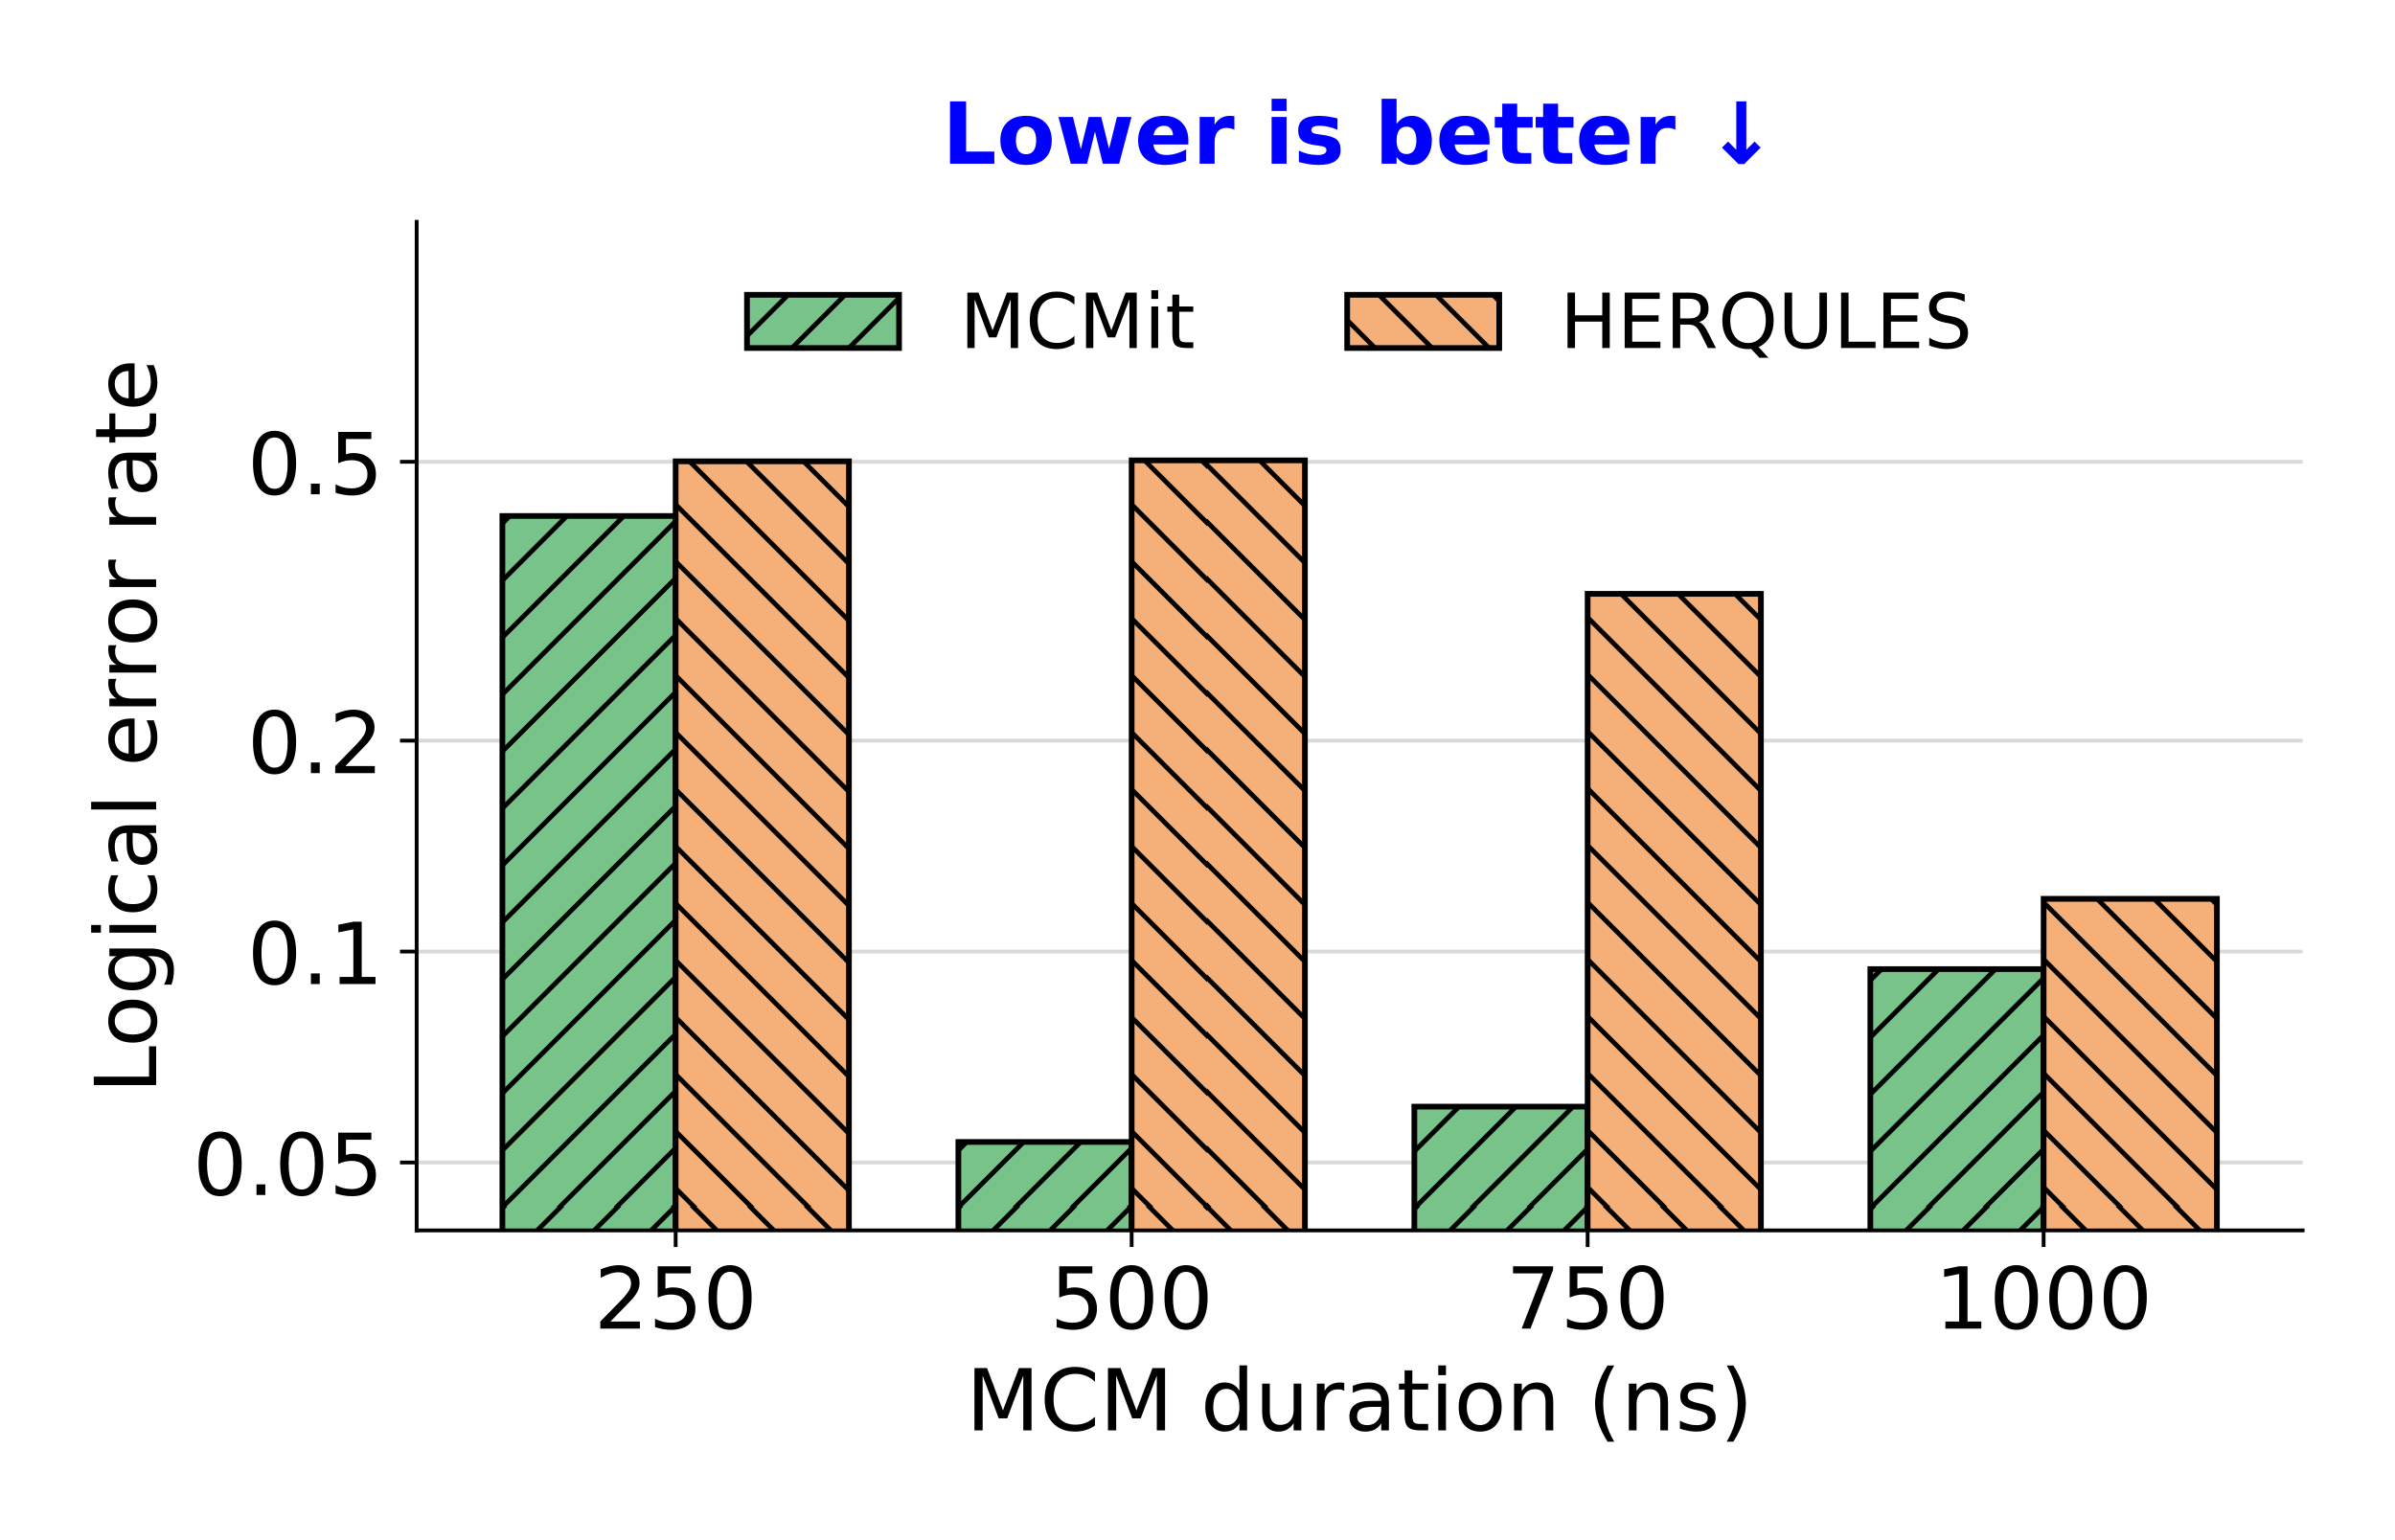
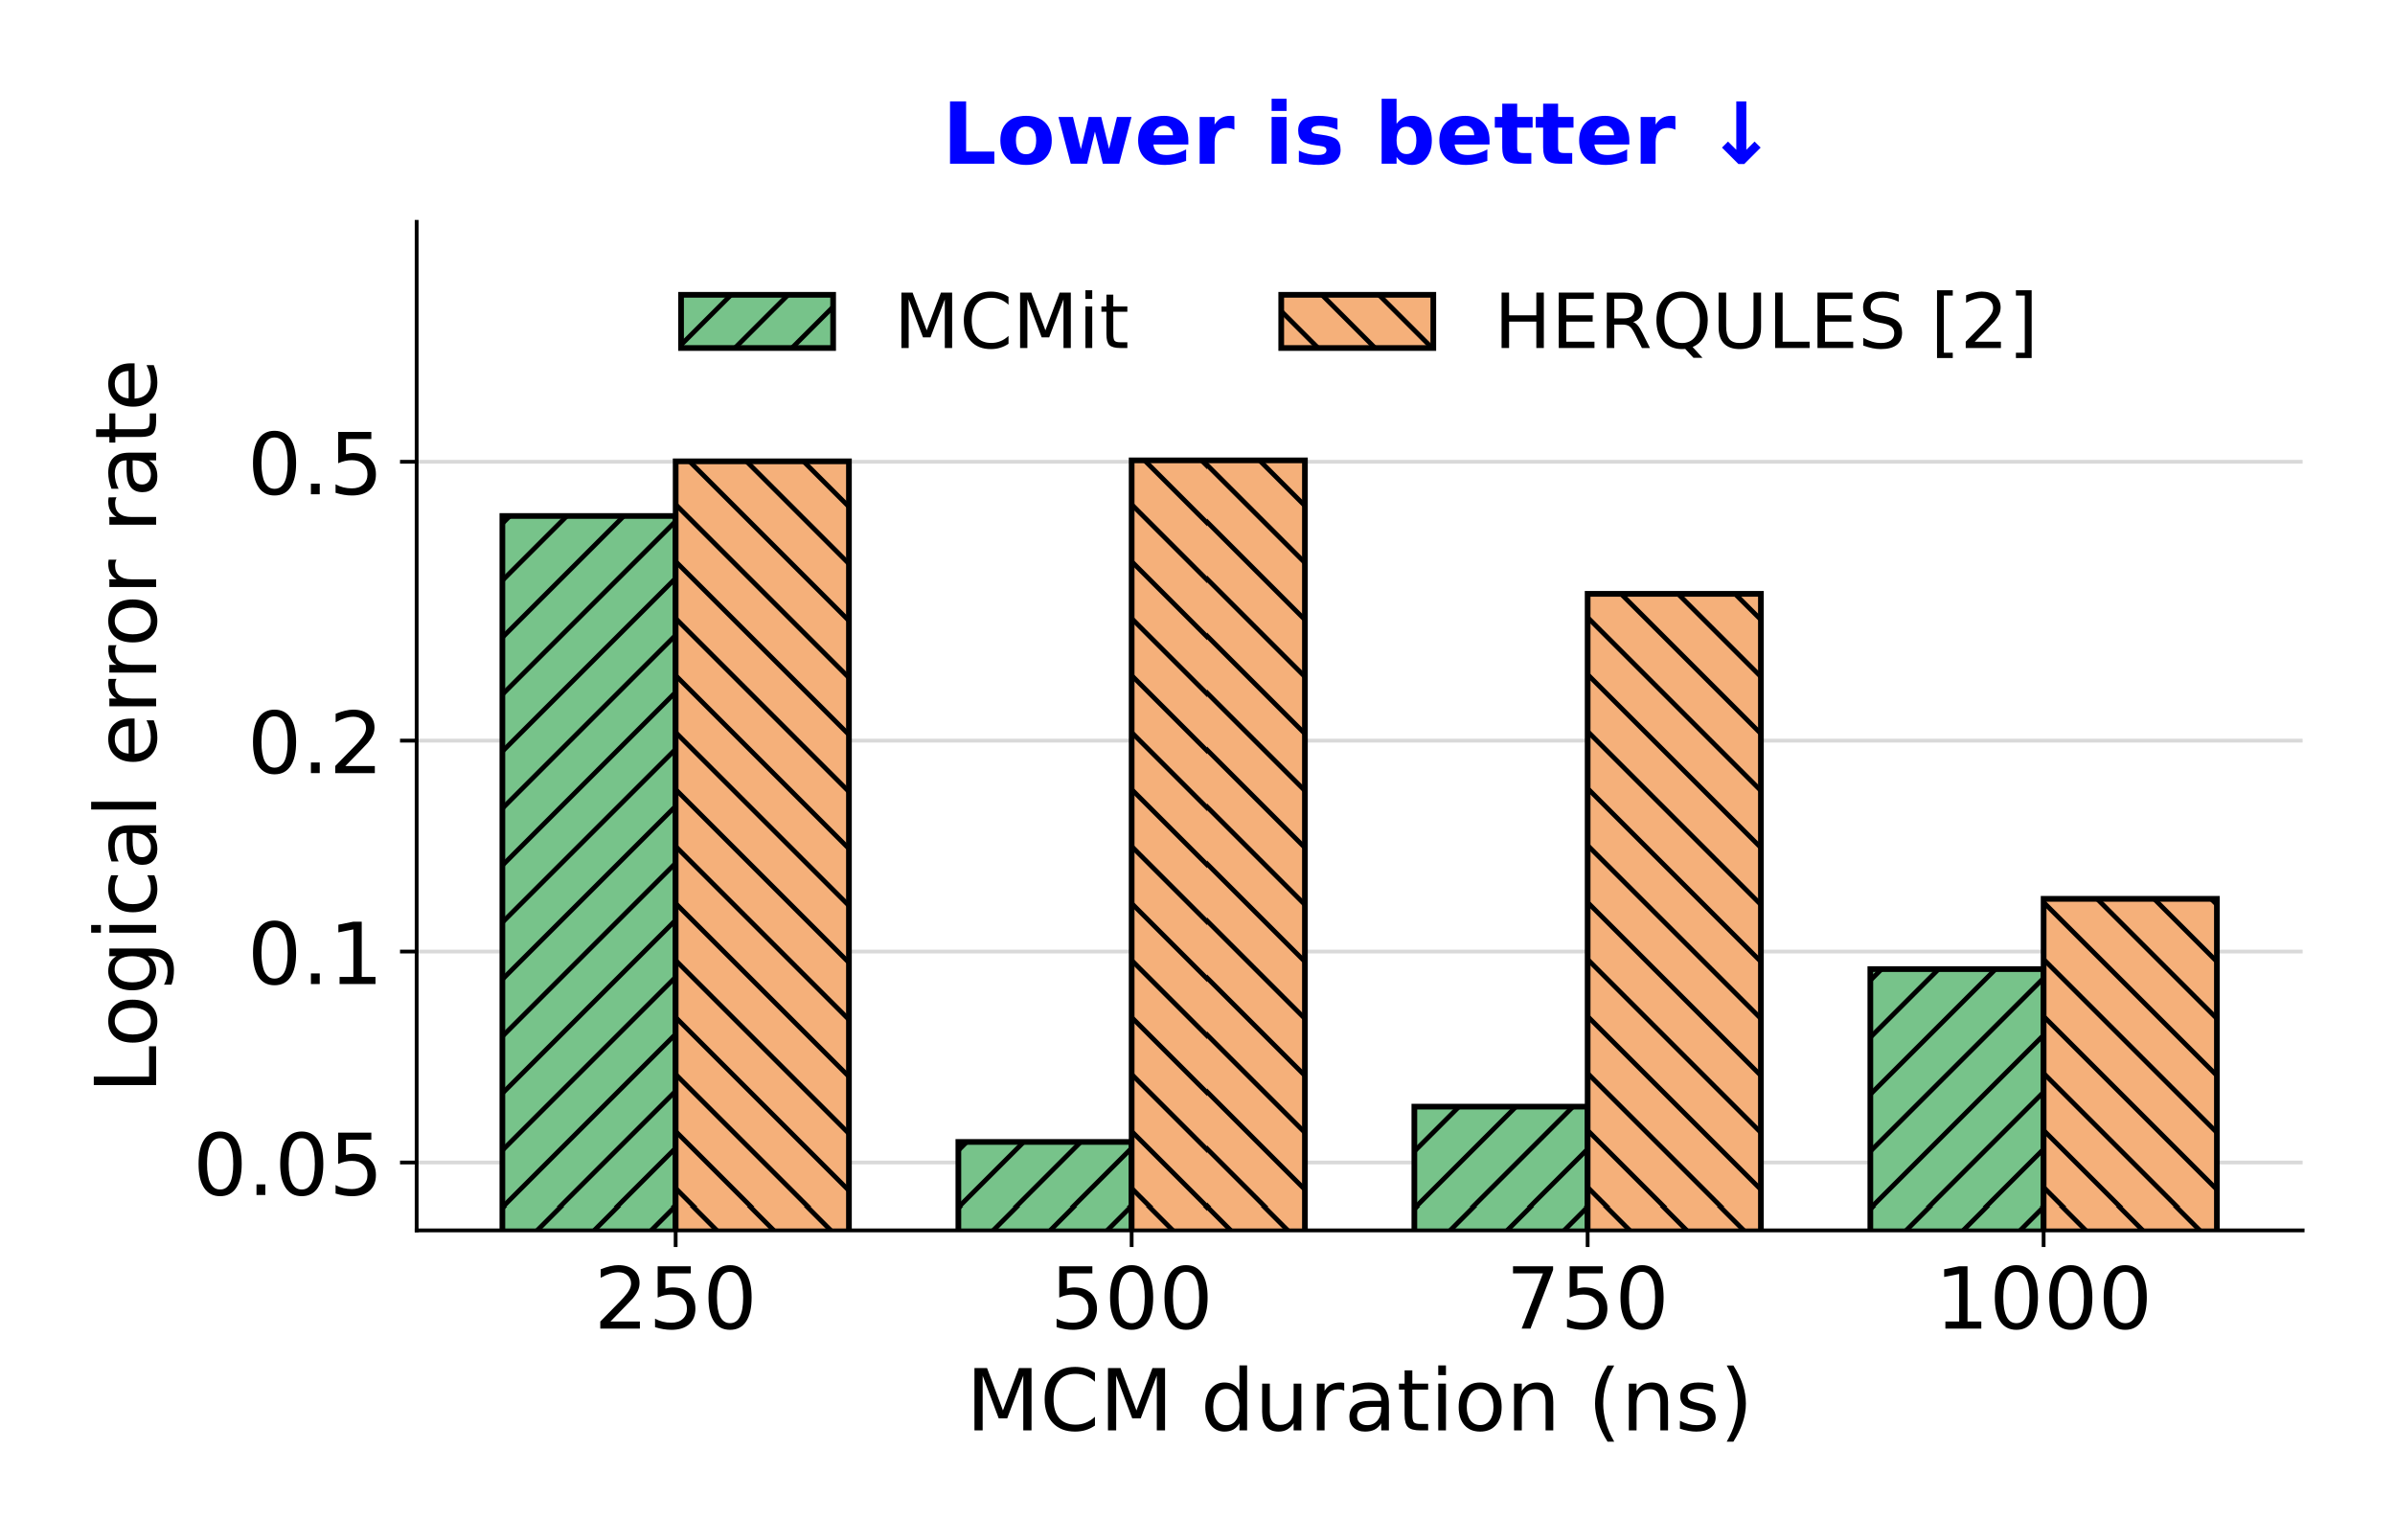
<svg xmlns="http://www.w3.org/2000/svg" xmlns:xlink="http://www.w3.org/1999/xlink" width="504pt" height="324pt" viewBox="0 0 504 324" version="1.1">
  <defs>
    <style type="text/css">*{stroke-linejoin: round; stroke-linecap: butt}</style>
  </defs>
  <g id="figure_1">
    <g id="patch_1">
      <path d="M 0 324  L 504 324  L 504 0  L 0 0  L 0 324  z " style="fill: none" />
    </g>
    <g id="axes_1">
      <g id="patch_2">
        <path d="M 87.68 259  L 484.56 259  L 484.56 46.699  L 87.68 46.699  L 87.68 259  z " style="fill: none" />
      </g>
      <g id="matplotlib.axis_1">
        <g id="xtick_1">
          <g id="line2d_1">
            <defs>
-               <path id="m433384334c" d="M 0 0  L 0 3.5  " style="stroke: #000000; stroke-width: 0.8" />
-             </defs>
-             <g>
-               <use xlink:href="#m433384334c" x="142.184" y="259" style="stroke: #000000; stroke-width: 0.8" />
+               <path id="m66a8b0b6b4" d="M 0 0  L 0 3.5  " style="stroke: #000000; stroke-width: 0.8" />
+             </defs>
+             <g>
+               <use xlink:href="#m66a8b0b6b4" x="142.184" y="259" style="stroke: #000000; stroke-width: 0.8" />
            </g>
          </g>
          <g id="text_1">
            <g transform="translate(125.0051 279.6772) scale(0.18 -0.18)">
              <defs>
                <path id="DejaVuSans-32" d="M 1228 531  L 3431 531  L 3431 0  L 469 0  L 469 531  Q 828 903 1448 1529  Q 2069 2156 2228 2338  Q 2531 2678 2651 2914  Q 2772 3150 2772 3378  Q 2772 3750 2511 3984  Q 2250 4219 1831 4219  Q 1534 4219 1204 4116  Q 875 4013 500 3803  L 500 4441  Q 881 4594 1212 4672  Q 1544 4750 1819 4750  Q 2544 4750 2975 4387  Q 3406 4025 3406 3419  Q 3406 3131 3298 2873  Q 3191 2616 2906 2266  Q 2828 2175 2409 1742  Q 1991 1309 1228 531  z " transform="scale(0.015625)" />
                <path id="DejaVuSans-35" d="M 691 4666  L 3169 4666  L 3169 4134  L 1269 4134  L 1269 2991  Q 1406 3038 1543 3061  Q 1681 3084 1819 3084  Q 2600 3084 3056 2656  Q 3513 2228 3513 1497  Q 3513 744 3044 326  Q 2575 -91 1722 -91  Q 1428 -91 1123 -41  Q 819 9 494 109  L 494 744  Q 775 591 1075 516  Q 1375 441 1709 441  Q 2250 441 2565 725  Q 2881 1009 2881 1497  Q 2881 1984 2565 2268  Q 2250 2553 1709 2553  Q 1456 2553 1204 2497  Q 953 2441 691 2322  L 691 4666  z " transform="scale(0.015625)" />
                <path id="DejaVuSans-30" d="M 2034 4250  Q 1547 4250 1301 3770  Q 1056 3291 1056 2328  Q 1056 1369 1301 889  Q 1547 409 2034 409  Q 2525 409 2770 889  Q 3016 1369 3016 2328  Q 3016 3291 2770 3770  Q 2525 4250 2034 4250  z M 2034 4750  Q 2819 4750 3233 4129  Q 3647 3509 3647 2328  Q 3647 1150 3233 529  Q 2819 -91 2034 -91  Q 1250 -91 836 529  Q 422 1150 422 2328  Q 422 3509 836 4129  Q 1250 4750 2034 4750  z " transform="scale(0.015625)" />
              </defs>
              <use xlink:href="#DejaVuSans-32" />
              <use xlink:href="#DejaVuSans-35" transform="translate(63.62305 0)" />
              <use xlink:href="#DejaVuSans-30" transform="translate(127.2461 0)" />
            </g>
          </g>
        </g>
        <g id="xtick_2">
          <g id="line2d_2">
            <g>
-               <use xlink:href="#m433384334c" x="238.141" y="259" style="stroke: #000000; stroke-width: 0.8" />
+               <use xlink:href="#m66a8b0b6b4" x="238.141" y="259" style="stroke: #000000; stroke-width: 0.8" />
            </g>
          </g>
          <g id="text_2">
            <g transform="translate(220.9625 279.6772) scale(0.18 -0.18)">
              <use xlink:href="#DejaVuSans-35" />
              <use xlink:href="#DejaVuSans-30" transform="translate(63.62305 0)" />
              <use xlink:href="#DejaVuSans-30" transform="translate(127.2461 0)" />
            </g>
          </g>
        </g>
        <g id="xtick_3">
          <g id="line2d_3">
            <g>
-               <use xlink:href="#m433384334c" x="334.099" y="259" style="stroke: #000000; stroke-width: 0.8" />
+               <use xlink:href="#m66a8b0b6b4" x="334.099" y="259" style="stroke: #000000; stroke-width: 0.8" />
            </g>
          </g>
          <g id="text_3">
            <g transform="translate(316.92 279.6772) scale(0.18 -0.18)">
              <defs>
                <path id="DejaVuSans-37" d="M 525 4666  L 3525 4666  L 3525 4397  L 1831 0  L 1172 0  L 2766 4134  L 525 4134  L 525 4666  z " transform="scale(0.015625)" />
              </defs>
              <use xlink:href="#DejaVuSans-37" />
              <use xlink:href="#DejaVuSans-35" transform="translate(63.62305 0)" />
              <use xlink:href="#DejaVuSans-30" transform="translate(127.2461 0)" />
            </g>
          </g>
        </g>
        <g id="xtick_4">
          <g id="line2d_4">
            <g>
-               <use xlink:href="#m433384334c" x="430.056" y="259" style="stroke: #000000; stroke-width: 0.8" />
+               <use xlink:href="#m66a8b0b6b4" x="430.056" y="259" style="stroke: #000000; stroke-width: 0.8" />
            </g>
          </g>
          <g id="text_4">
            <g transform="translate(407.1512 279.6772) scale(0.18 -0.18)">
              <defs>
                <path id="DejaVuSans-31" d="M 794 531  L 1825 531  L 1825 4091  L 703 3866  L 703 4441  L 1819 4666  L 2450 4666  L 2450 531  L 3481 531  L 3481 0  L 794 0  L 794 531  z " transform="scale(0.015625)" />
              </defs>
              <use xlink:href="#DejaVuSans-31" />
              <use xlink:href="#DejaVuSans-30" transform="translate(63.62305 0)" />
              <use xlink:href="#DejaVuSans-30" transform="translate(127.2461 0)" />
              <use xlink:href="#DejaVuSans-30" transform="translate(190.8691 0)" />
            </g>
          </g>
        </g>
        <g id="text_5">
          <g transform="translate(203.2975 301.0978) scale(0.18 -0.18)">
            <defs>
              <path id="DejaVuSans-4d" d="M 628 4666  L 1569 4666  L 2759 1491  L 3956 4666  L 4897 4666  L 4897 0  L 4281 0  L 4281 4097  L 3078 897  L 2444 897  L 1241 4097  L 1241 0  L 628 0  L 628 4666  z " transform="scale(0.015625)" />
              <path id="DejaVuSans-43" d="M 4122 4306  L 4122 3641  Q 3803 3938 3442 4084  Q 3081 4231 2675 4231  Q 1875 4231 1450 3742  Q 1025 3253 1025 2328  Q 1025 1406 1450 917  Q 1875 428 2675 428  Q 3081 428 3442 575  Q 3803 722 4122 1019  L 4122 359  Q 3791 134 3420 21  Q 3050 -91 2638 -91  Q 1578 -91 968 557  Q 359 1206 359 2328  Q 359 3453 968 4101  Q 1578 4750 2638 4750  Q 3056 4750 3426 4639  Q 3797 4528 4122 4306  z " transform="scale(0.015625)" />
              <path id="DejaVuSans-20" transform="scale(0.015625)" />
              <path id="DejaVuSans-64" d="M 2906 2969  L 2906 4863  L 3481 4863  L 3481 0  L 2906 0  L 2906 525  Q 2725 213 2448 61  Q 2172 -91 1784 -91  Q 1150 -91 751 415  Q 353 922 353 1747  Q 353 2572 751 3078  Q 1150 3584 1784 3584  Q 2172 3584 2448 3432  Q 2725 3281 2906 2969  z M 947 1747  Q 947 1113 1208 752  Q 1469 391 1925 391  Q 2381 391 2643 752  Q 2906 1113 2906 1747  Q 2906 2381 2643 2742  Q 2381 3103 1925 3103  Q 1469 3103 1208 2742  Q 947 2381 947 1747  z " transform="scale(0.015625)" />
              <path id="DejaVuSans-75" d="M 544 1381  L 544 3500  L 1119 3500  L 1119 1403  Q 1119 906 1312 657  Q 1506 409 1894 409  Q 2359 409 2629 706  Q 2900 1003 2900 1516  L 2900 3500  L 3475 3500  L 3475 0  L 2900 0  L 2900 538  Q 2691 219 2414 64  Q 2138 -91 1772 -91  Q 1169 -91 856 284  Q 544 659 544 1381  z M 1991 3584  L 1991 3584  z " transform="scale(0.015625)" />
              <path id="DejaVuSans-72" d="M 2631 2963  Q 2534 3019 2420 3045  Q 2306 3072 2169 3072  Q 1681 3072 1420 2755  Q 1159 2438 1159 1844  L 1159 0  L 581 0  L 581 3500  L 1159 3500  L 1159 2956  Q 1341 3275 1631 3429  Q 1922 3584 2338 3584  Q 2397 3584 2469 3576  Q 2541 3569 2628 3553  L 2631 2963  z " transform="scale(0.015625)" />
              <path id="DejaVuSans-61" d="M 2194 1759  Q 1497 1759 1228 1600  Q 959 1441 959 1056  Q 959 750 1161 570  Q 1363 391 1709 391  Q 2188 391 2477 730  Q 2766 1069 2766 1631  L 2766 1759  L 2194 1759  z M 3341 1997  L 3341 0  L 2766 0  L 2766 531  Q 2569 213 2275 61  Q 1981 -91 1556 -91  Q 1019 -91 701 211  Q 384 513 384 1019  Q 384 1609 779 1909  Q 1175 2209 1959 2209  L 2766 2209  L 2766 2266  Q 2766 2663 2505 2880  Q 2244 3097 1772 3097  Q 1472 3097 1187 3025  Q 903 2953 641 2809  L 641 3341  Q 956 3463 1253 3523  Q 1550 3584 1831 3584  Q 2591 3584 2966 3190  Q 3341 2797 3341 1997  z " transform="scale(0.015625)" />
              <path id="DejaVuSans-74" d="M 1172 4494  L 1172 3500  L 2356 3500  L 2356 3053  L 1172 3053  L 1172 1153  Q 1172 725 1289 603  Q 1406 481 1766 481  L 2356 481  L 2356 0  L 1766 0  Q 1100 0 847 248  Q 594 497 594 1153  L 594 3053  L 172 3053  L 172 3500  L 594 3500  L 594 4494  L 1172 4494  z " transform="scale(0.015625)" />
              <path id="DejaVuSans-69" d="M 603 3500  L 1178 3500  L 1178 0  L 603 0  L 603 3500  z M 603 4863  L 1178 4863  L 1178 4134  L 603 4134  L 603 4863  z " transform="scale(0.015625)" />
              <path id="DejaVuSans-6f" d="M 1959 3097  Q 1497 3097 1228 2736  Q 959 2375 959 1747  Q 959 1119 1226 758  Q 1494 397 1959 397  Q 2419 397 2687 759  Q 2956 1122 2956 1747  Q 2956 2369 2687 2733  Q 2419 3097 1959 3097  z M 1959 3584  Q 2709 3584 3137 3096  Q 3566 2609 3566 1747  Q 3566 888 3137 398  Q 2709 -91 1959 -91  Q 1206 -91 779 398  Q 353 888 353 1747  Q 353 2609 779 3096  Q 1206 3584 1959 3584  z " transform="scale(0.015625)" />
              <path id="DejaVuSans-6e" d="M 3513 2113  L 3513 0  L 2938 0  L 2938 2094  Q 2938 2591 2744 2837  Q 2550 3084 2163 3084  Q 1697 3084 1428 2787  Q 1159 2491 1159 1978  L 1159 0  L 581 0  L 581 3500  L 1159 3500  L 1159 2956  Q 1366 3272 1645 3428  Q 1925 3584 2291 3584  Q 2894 3584 3203 3211  Q 3513 2838 3513 2113  z " transform="scale(0.015625)" />
              <path id="DejaVuSans-28" d="M 1984 4856  Q 1566 4138 1362 3434  Q 1159 2731 1159 2009  Q 1159 1288 1364 580  Q 1569 -128 1984 -844  L 1484 -844  Q 1016 -109 783 600  Q 550 1309 550 2009  Q 550 2706 781 3412  Q 1013 4119 1484 4856  L 1984 4856  z " transform="scale(0.015625)" />
              <path id="DejaVuSans-73" d="M 2834 3397  L 2834 2853  Q 2591 2978 2328 3040  Q 2066 3103 1784 3103  Q 1356 3103 1142 2972  Q 928 2841 928 2578  Q 928 2378 1081 2264  Q 1234 2150 1697 2047  L 1894 2003  Q 2506 1872 2764 1633  Q 3022 1394 3022 966  Q 3022 478 2636 193  Q 2250 -91 1575 -91  Q 1294 -91 989 -36  Q 684 19 347 128  L 347 722  Q 666 556 975 473  Q 1284 391 1588 391  Q 1994 391 2212 530  Q 2431 669 2431 922  Q 2431 1156 2273 1281  Q 2116 1406 1581 1522  L 1381 1569  Q 847 1681 609 1914  Q 372 2147 372 2553  Q 372 3047 722 3315  Q 1072 3584 1716 3584  Q 2034 3584 2315 3537  Q 2597 3491 2834 3397  z " transform="scale(0.015625)" />
              <path id="DejaVuSans-29" d="M 513 4856  L 1013 4856  Q 1481 4119 1714 3412  Q 1947 2706 1947 2009  Q 1947 1309 1714 600  Q 1481 -109 1013 -844  L 513 -844  Q 928 -128 1133 580  Q 1338 1288 1338 2009  Q 1338 2731 1133 3434  Q 928 4138 513 4856  z " transform="scale(0.015625)" />
            </defs>
            <use xlink:href="#DejaVuSans-4d" />
            <use xlink:href="#DejaVuSans-43" transform="translate(86.2793 0)" />
            <use xlink:href="#DejaVuSans-4d" transform="translate(156.1035 0)" />
            <use xlink:href="#DejaVuSans-20" transform="translate(242.3828 0)" />
            <use xlink:href="#DejaVuSans-64" transform="translate(274.1699 0)" />
            <use xlink:href="#DejaVuSans-75" transform="translate(337.6465 0)" />
            <use xlink:href="#DejaVuSans-72" transform="translate(401.0254 0)" />
            <use xlink:href="#DejaVuSans-61" transform="translate(442.1387 0)" />
            <use xlink:href="#DejaVuSans-74" transform="translate(503.418 0)" />
            <use xlink:href="#DejaVuSans-69" transform="translate(542.627 0)" />
            <use xlink:href="#DejaVuSans-6f" transform="translate(570.4102 0)" />
            <use xlink:href="#DejaVuSans-6e" transform="translate(631.5918 0)" />
            <use xlink:href="#DejaVuSans-20" transform="translate(694.9707 0)" />
            <use xlink:href="#DejaVuSans-28" transform="translate(726.7578 0)" />
            <use xlink:href="#DejaVuSans-6e" transform="translate(765.7715 0)" />
            <use xlink:href="#DejaVuSans-73" transform="translate(829.1504 0)" />
            <use xlink:href="#DejaVuSans-29" transform="translate(881.25 0)" />
          </g>
        </g>
      </g>
      <g id="matplotlib.axis_2">
        <g id="ytick_1">
          <g id="line2d_5">
-             <path d="M 87.68 244.706  L 484.56 244.706  " clip-path="url(#pab2d43a128)" style="fill: none; stroke: #d9d9d9; stroke-width: 0.8; stroke-linecap: square" />
+             <path d="M 87.68 244.706  L 484.56 244.706  " clip-path="url(#pdf62f545ab)" style="fill: none; stroke: #d9d9d9; stroke-width: 0.8; stroke-linecap: square" />
          </g>
          <g id="line2d_6">
            <defs>
-               <path id="mc7db2ca55b" d="M 0 0  L -3.5 0  " style="stroke: #000000; stroke-width: 0.8" />
-             </defs>
-             <g>
-               <use xlink:href="#mc7db2ca55b" x="87.68" y="244.706" style="stroke: #000000; stroke-width: 0.8" />
+               <path id="m69c0b42553" d="M 0 0  L -3.5 0  " style="stroke: #000000; stroke-width: 0.8" />
+             </defs>
+             <g>
+               <use xlink:href="#m69c0b42553" x="87.68" y="244.706" style="stroke: #000000; stroke-width: 0.8" />
            </g>
          </g>
          <g id="text_6">
            <g transform="translate(40.60187 251.5444) scale(0.18 -0.18)">
              <defs>
                <path id="DejaVuSans-2e" d="M 684 794  L 1344 794  L 1344 0  L 684 0  L 684 794  z " transform="scale(0.015625)" />
              </defs>
              <use xlink:href="#DejaVuSans-30" />
              <use xlink:href="#DejaVuSans-2e" transform="translate(63.62305 0)" />
              <use xlink:href="#DejaVuSans-30" transform="translate(95.41016 0)" />
              <use xlink:href="#DejaVuSans-35" transform="translate(159.0332 0)" />
            </g>
          </g>
        </g>
        <g id="ytick_2">
          <g id="line2d_7">
-             <path d="M 87.68 200.304  L 484.56 200.304  " clip-path="url(#pab2d43a128)" style="fill: none; stroke: #d9d9d9; stroke-width: 0.8; stroke-linecap: square" />
+             <path d="M 87.68 200.304  L 484.56 200.304  " clip-path="url(#pdf62f545ab)" style="fill: none; stroke: #d9d9d9; stroke-width: 0.8; stroke-linecap: square" />
          </g>
          <g id="line2d_8">
            <g>
-               <use xlink:href="#mc7db2ca55b" x="87.68" y="200.304" style="stroke: #000000; stroke-width: 0.8" />
+               <use xlink:href="#m69c0b42553" x="87.68" y="200.304" style="stroke: #000000; stroke-width: 0.8" />
            </g>
          </g>
          <g id="text_7">
            <g transform="translate(52.05438 207.1427) scale(0.18 -0.18)">
              <use xlink:href="#DejaVuSans-30" />
              <use xlink:href="#DejaVuSans-2e" transform="translate(63.62305 0)" />
              <use xlink:href="#DejaVuSans-31" transform="translate(95.41016 0)" />
            </g>
          </g>
        </g>
        <g id="ytick_3">
          <g id="line2d_9">
-             <path d="M 87.68 155.902  L 484.56 155.902  " clip-path="url(#pab2d43a128)" style="fill: none; stroke: #d9d9d9; stroke-width: 0.8; stroke-linecap: square" />
+             <path d="M 87.68 155.902  L 484.56 155.902  " clip-path="url(#pdf62f545ab)" style="fill: none; stroke: #d9d9d9; stroke-width: 0.8; stroke-linecap: square" />
          </g>
          <g id="line2d_10">
            <g>
-               <use xlink:href="#mc7db2ca55b" x="87.68" y="155.902" style="stroke: #000000; stroke-width: 0.8" />
+               <use xlink:href="#m69c0b42553" x="87.68" y="155.902" style="stroke: #000000; stroke-width: 0.8" />
            </g>
          </g>
          <g id="text_8">
            <g transform="translate(52.05438 162.7409) scale(0.18 -0.18)">
              <use xlink:href="#DejaVuSans-30" />
              <use xlink:href="#DejaVuSans-2e" transform="translate(63.62305 0)" />
              <use xlink:href="#DejaVuSans-32" transform="translate(95.41016 0)" />
            </g>
          </g>
        </g>
        <g id="ytick_4">
          <g id="line2d_11">
-             <path d="M 87.68 97.206  L 484.56 97.206  " clip-path="url(#pab2d43a128)" style="fill: none; stroke: #d9d9d9; stroke-width: 0.8; stroke-linecap: square" />
+             <path d="M 87.68 97.206  L 484.56 97.206  " clip-path="url(#pdf62f545ab)" style="fill: none; stroke: #d9d9d9; stroke-width: 0.8; stroke-linecap: square" />
          </g>
          <g id="line2d_12">
            <g>
-               <use xlink:href="#mc7db2ca55b" x="87.68" y="97.206" style="stroke: #000000; stroke-width: 0.8" />
+               <use xlink:href="#m69c0b42553" x="87.68" y="97.206" style="stroke: #000000; stroke-width: 0.8" />
            </g>
          </g>
          <g id="text_9">
            <g transform="translate(52.05438 104.045) scale(0.18 -0.18)">
              <use xlink:href="#DejaVuSans-30" />
              <use xlink:href="#DejaVuSans-2e" transform="translate(63.62305 0)" />
              <use xlink:href="#DejaVuSans-35" transform="translate(95.41016 0)" />
            </g>
          </g>
        </g>
        <g id="text_10">
          <g transform="translate(32.85844 230.1779) rotate(-90) scale(0.18 -0.18)">
            <defs>
              <path id="DejaVuSans-4c" d="M 628 4666  L 1259 4666  L 1259 531  L 3531 531  L 3531 0  L 628 0  L 628 4666  z " transform="scale(0.015625)" />
              <path id="DejaVuSans-67" d="M 2906 1791  Q 2906 2416 2648 2759  Q 2391 3103 1925 3103  Q 1463 3103 1205 2759  Q 947 2416 947 1791  Q 947 1169 1205 825  Q 1463 481 1925 481  Q 2391 481 2648 825  Q 2906 1169 2906 1791  z M 3481 434  Q 3481 -459 3084 -895  Q 2688 -1331 1869 -1331  Q 1566 -1331 1297 -1286  Q 1028 -1241 775 -1147  L 775 -588  Q 1028 -725 1275 -790  Q 1522 -856 1778 -856  Q 2344 -856 2625 -561  Q 2906 -266 2906 331  L 2906 616  Q 2728 306 2450 153  Q 2172 0 1784 0  Q 1141 0 747 490  Q 353 981 353 1791  Q 353 2603 747 3093  Q 1141 3584 1784 3584  Q 2172 3584 2450 3431  Q 2728 3278 2906 2969  L 2906 3500  L 3481 3500  L 3481 434  z " transform="scale(0.015625)" />
              <path id="DejaVuSans-63" d="M 3122 3366  L 3122 2828  Q 2878 2963 2633 3030  Q 2388 3097 2138 3097  Q 1578 3097 1268 2742  Q 959 2388 959 1747  Q 959 1106 1268 751  Q 1578 397 2138 397  Q 2388 397 2633 464  Q 2878 531 3122 666  L 3122 134  Q 2881 22 2623 -34  Q 2366 -91 2075 -91  Q 1284 -91 818 406  Q 353 903 353 1747  Q 353 2603 823 3093  Q 1294 3584 2113 3584  Q 2378 3584 2631 3529  Q 2884 3475 3122 3366  z " transform="scale(0.015625)" />
              <path id="DejaVuSans-6c" d="M 603 4863  L 1178 4863  L 1178 0  L 603 0  L 603 4863  z " transform="scale(0.015625)" />
              <path id="DejaVuSans-65" d="M 3597 1894  L 3597 1613  L 953 1613  Q 991 1019 1311 708  Q 1631 397 2203 397  Q 2534 397 2845 478  Q 3156 559 3463 722  L 3463 178  Q 3153 47 2828 -22  Q 2503 -91 2169 -91  Q 1331 -91 842 396  Q 353 884 353 1716  Q 353 2575 817 3079  Q 1281 3584 2069 3584  Q 2775 3584 3186 3129  Q 3597 2675 3597 1894  z M 3022 2063  Q 3016 2534 2758 2815  Q 2500 3097 2075 3097  Q 1594 3097 1305 2825  Q 1016 2553 972 2059  L 3022 2063  z " transform="scale(0.015625)" />
            </defs>
            <use xlink:href="#DejaVuSans-4c" />
            <use xlink:href="#DejaVuSans-6f" transform="translate(53.96289 0)" />
            <use xlink:href="#DejaVuSans-67" transform="translate(115.1445 0)" />
            <use xlink:href="#DejaVuSans-69" transform="translate(178.6211 0)" />
            <use xlink:href="#DejaVuSans-63" transform="translate(206.4043 0)" />
            <use xlink:href="#DejaVuSans-61" transform="translate(261.3848 0)" />
            <use xlink:href="#DejaVuSans-6c" transform="translate(322.6641 0)" />
            <use xlink:href="#DejaVuSans-20" transform="translate(350.4473 0)" />
            <use xlink:href="#DejaVuSans-65" transform="translate(382.2344 0)" />
            <use xlink:href="#DejaVuSans-72" transform="translate(443.7578 0)" />
            <use xlink:href="#DejaVuSans-72" transform="translate(483.1211 0)" />
            <use xlink:href="#DejaVuSans-6f" transform="translate(521.9844 0)" />
            <use xlink:href="#DejaVuSans-72" transform="translate(583.166 0)" />
            <use xlink:href="#DejaVuSans-20" transform="translate(624.2793 0)" />
            <use xlink:href="#DejaVuSans-72" transform="translate(656.0664 0)" />
            <use xlink:href="#DejaVuSans-61" transform="translate(697.1797 0)" />
            <use xlink:href="#DejaVuSans-74" transform="translate(758.459 0)" />
            <use xlink:href="#DejaVuSans-65" transform="translate(797.668 0)" />
          </g>
        </g>
      </g>
      <g id="patch_3">
-         <path d="M 105.72 147552.268  L 142.184 147552.268  L 142.184 108.614  L 105.72 108.614  z " clip-path="url(#pab2d43a128)" style="fill: url(#hef92ea79ea); stroke: #000000; stroke-width: 1.2; stroke-linejoin: miter" />
+         <path d="M 105.72 147552.268  L 142.184 147552.268  L 142.184 108.614  L 105.72 108.614  z " clip-path="url(#pdf62f545ab)" style="fill: url(#hed34fb004f); stroke: #000000; stroke-width: 1.2; stroke-linejoin: miter" />
      </g>
      <g id="patch_4">
-         <path d="M 201.677 147552.268  L 238.141 147552.268  L 238.141 240.384  L 201.677 240.384  z " clip-path="url(#pab2d43a128)" style="fill: url(#hef92ea79ea); stroke: #000000; stroke-width: 1.2; stroke-linejoin: miter" />
+         <path d="M 201.677 147552.268  L 238.141 147552.268  L 238.141 240.384  L 201.677 240.384  z " clip-path="url(#pdf62f545ab)" style="fill: url(#hed34fb004f); stroke: #000000; stroke-width: 1.2; stroke-linejoin: miter" />
      </g>
      <g id="patch_5">
-         <path d="M 297.635 147552.268  L 334.099 147552.268  L 334.099 232.952  L 297.635 232.952  z " clip-path="url(#pab2d43a128)" style="fill: url(#hef92ea79ea); stroke: #000000; stroke-width: 1.2; stroke-linejoin: miter" />
+         <path d="M 297.635 147552.268  L 334.099 147552.268  L 334.099 232.952  L 297.635 232.952  z " clip-path="url(#pdf62f545ab)" style="fill: url(#hed34fb004f); stroke: #000000; stroke-width: 1.2; stroke-linejoin: miter" />
      </g>
      <g id="patch_6">
-         <path d="M 393.592 147552.268  L 430.056 147552.268  L 430.056 204.002  L 393.592 204.002  z " clip-path="url(#pab2d43a128)" style="fill: url(#hef92ea79ea); stroke: #000000; stroke-width: 1.2; stroke-linejoin: miter" />
+         <path d="M 393.592 147552.268  L 430.056 147552.268  L 430.056 204.002  L 393.592 204.002  z " clip-path="url(#pdf62f545ab)" style="fill: url(#hed34fb004f); stroke: #000000; stroke-width: 1.2; stroke-linejoin: miter" />
      </g>
      <g id="patch_7">
-         <path d="M 142.184 147552.268  L 178.648 147552.268  L 178.648 97.113  L 142.184 97.113  z " clip-path="url(#pab2d43a128)" style="fill: url(#h145d480ad6); stroke: #000000; stroke-width: 1.2; stroke-linejoin: miter" />
+         <path d="M 142.184 147552.268  L 178.648 147552.268  L 178.648 97.113  L 142.184 97.113  z " clip-path="url(#pdf62f545ab)" style="fill: url(#heb91cce7a9); stroke: #000000; stroke-width: 1.2; stroke-linejoin: miter" />
      </g>
      <g id="patch_8">
-         <path d="M 238.141 147552.268  L 274.605 147552.268  L 274.605 96.907  L 238.141 96.907  z " clip-path="url(#pab2d43a128)" style="fill: url(#h145d480ad6); stroke: #000000; stroke-width: 1.2; stroke-linejoin: miter" />
+         <path d="M 238.141 147552.268  L 274.605 147552.268  L 274.605 96.907  L 238.141 96.907  z " clip-path="url(#pdf62f545ab)" style="fill: url(#heb91cce7a9); stroke: #000000; stroke-width: 1.2; stroke-linejoin: miter" />
      </g>
      <g id="patch_9">
-         <path d="M 334.099 147552.268  L 370.563 147552.268  L 370.563 125.007  L 334.099 125.007  z " clip-path="url(#pab2d43a128)" style="fill: url(#h145d480ad6); stroke: #000000; stroke-width: 1.2; stroke-linejoin: miter" />
+         <path d="M 334.099 147552.268  L 370.563 147552.268  L 370.563 125.007  L 334.099 125.007  z " clip-path="url(#pdf62f545ab)" style="fill: url(#heb91cce7a9); stroke: #000000; stroke-width: 1.2; stroke-linejoin: miter" />
      </g>
      <g id="patch_10">
-         <path d="M 430.056 147552.268  L 466.52 147552.268  L 466.52 189.209  L 430.056 189.209  z " clip-path="url(#pab2d43a128)" style="fill: url(#h145d480ad6); stroke: #000000; stroke-width: 1.2; stroke-linejoin: miter" />
+         <path d="M 430.056 147552.268  L 466.52 147552.268  L 466.52 189.209  L 430.056 189.209  z " clip-path="url(#pdf62f545ab)" style="fill: url(#heb91cce7a9); stroke: #000000; stroke-width: 1.2; stroke-linejoin: miter" />
      </g>
      <g id="patch_11">
        <path d="M 87.68 259  L 87.68 46.699  " style="fill: none; stroke: #000000; stroke-width: 0.8; stroke-linejoin: miter; stroke-linecap: square" />
      </g>
      <g id="patch_12">
        <path d="M 87.68 259  L 484.56 259  " style="fill: none; stroke: #000000; stroke-width: 0.8; stroke-linejoin: miter; stroke-linecap: square" />
      </g>
      <g id="text_11">
        <g style="fill: #0000ff" transform="translate(198.2688 34.46373) scale(0.18 -0.18)">
          <defs>
            <path id="DejaVuSans-Bold-4c" d="M 588 4666  L 1791 4666  L 1791 909  L 3903 909  L 3903 0  L 588 0  L 588 4666  z " transform="scale(0.015625)" />
            <path id="DejaVuSans-Bold-6f" d="M 2203 2784  Q 1831 2784 1636 2517  Q 1441 2250 1441 1747  Q 1441 1244 1636 976  Q 1831 709 2203 709  Q 2569 709 2762 976  Q 2956 1244 2956 1747  Q 2956 2250 2762 2517  Q 2569 2784 2203 2784  z M 2203 3584  Q 3106 3584 3614 3096  Q 4122 2609 4122 1747  Q 4122 884 3614 396  Q 3106 -91 2203 -91  Q 1297 -91 786 396  Q 275 884 275 1747  Q 275 2609 786 3096  Q 1297 3584 2203 3584  z " transform="scale(0.015625)" />
            <path id="DejaVuSans-Bold-77" d="M 225 3500  L 1313 3500  L 1900 1088  L 2491 3500  L 3425 3500  L 4013 1113  L 4603 3500  L 5691 3500  L 4769 0  L 3547 0  L 2956 2406  L 2369 0  L 1147 0  L 225 3500  z " transform="scale(0.015625)" />
            <path id="DejaVuSans-Bold-65" d="M 4031 1759  L 4031 1441  L 1416 1441  Q 1456 1047 1700 850  Q 1944 653 2381 653  Q 2734 653 3104 758  Q 3475 863 3866 1075  L 3866 213  Q 3469 63 3072 -14  Q 2675 -91 2278 -91  Q 1328 -91 801 392  Q 275 875 275 1747  Q 275 2603 792 3093  Q 1309 3584 2216 3584  Q 3041 3584 3536 3087  Q 4031 2591 4031 1759  z M 2881 2131  Q 2881 2450 2695 2645  Q 2509 2841 2209 2841  Q 1884 2841 1681 2658  Q 1478 2475 1428 2131  L 2881 2131  z " transform="scale(0.015625)" />
            <path id="DejaVuSans-Bold-72" d="M 3138 2547  Q 2991 2616 2845 2648  Q 2700 2681 2553 2681  Q 2122 2681 1889 2404  Q 1656 2128 1656 1613  L 1656 0  L 538 0  L 538 3500  L 1656 3500  L 1656 2925  Q 1872 3269 2151 3426  Q 2431 3584 2822 3584  Q 2878 3584 2943 3579  Q 3009 3575 3134 3559  L 3138 2547  z " transform="scale(0.015625)" />
            <path id="DejaVuSans-Bold-20" transform="scale(0.015625)" />
            <path id="DejaVuSans-Bold-69" d="M 538 3500  L 1656 3500  L 1656 0  L 538 0  L 538 3500  z M 538 4863  L 1656 4863  L 1656 3950  L 538 3950  L 538 4863  z " transform="scale(0.015625)" />
            <path id="DejaVuSans-Bold-73" d="M 3272 3391  L 3272 2541  Q 2913 2691 2578 2766  Q 2244 2841 1947 2841  Q 1628 2841 1473 2761  Q 1319 2681 1319 2516  Q 1319 2381 1436 2309  Q 1553 2238 1856 2203  L 2053 2175  Q 2913 2066 3209 1816  Q 3506 1566 3506 1031  Q 3506 472 3093 190  Q 2681 -91 1863 -91  Q 1516 -91 1145 -36  Q 775 19 384 128  L 384 978  Q 719 816 1070 734  Q 1422 653 1784 653  Q 2113 653 2278 743  Q 2444 834 2444 1013  Q 2444 1163 2330 1236  Q 2216 1309 1875 1350  L 1678 1375  Q 931 1469 631 1722  Q 331 1975 331 2491  Q 331 3047 712 3315  Q 1094 3584 1881 3584  Q 2191 3584 2531 3537  Q 2872 3491 3272 3391  z " transform="scale(0.015625)" />
            <path id="DejaVuSans-Bold-62" d="M 2400 722  Q 2759 722 2948 984  Q 3138 1247 3138 1747  Q 3138 2247 2948 2509  Q 2759 2772 2400 2772  Q 2041 2772 1848 2508  Q 1656 2244 1656 1747  Q 1656 1250 1848 986  Q 2041 722 2400 722  z M 1656 2988  Q 1888 3294 2169 3439  Q 2450 3584 2816 3584  Q 3463 3584 3878 3070  Q 4294 2556 4294 1747  Q 4294 938 3878 423  Q 3463 -91 2816 -91  Q 2450 -91 2169 54  Q 1888 200 1656 506  L 1656 0  L 538 0  L 538 4863  L 1656 4863  L 1656 2988  z " transform="scale(0.015625)" />
            <path id="DejaVuSans-Bold-74" d="M 1759 4494  L 1759 3500  L 2913 3500  L 2913 2700  L 1759 2700  L 1759 1216  Q 1759 972 1856 886  Q 1953 800 2241 800  L 2816 800  L 2816 0  L 1856 0  Q 1194 0 917 276  Q 641 553 641 1216  L 641 2700  L 84 2700  L 84 3500  L 641 3500  L 641 4494  L 1759 4494  z " transform="scale(0.015625)" />
            <path id="DejaVuSans-Bold-2193" d="M 2903 -22  L 2466 -22  L 1238 1206  L 1691 1659  L 2309 1041  L 2309 4666  L 3059 4666  L 3059 1041  L 3678 1659  L 4131 1206  L 2903 -22  z " transform="scale(0.015625)" />
          </defs>
          <use xlink:href="#DejaVuSans-Bold-4c" />
          <use xlink:href="#DejaVuSans-Bold-6f" transform="translate(63.7207 0)" />
          <use xlink:href="#DejaVuSans-Bold-77" transform="translate(132.4219 0)" />
          <use xlink:href="#DejaVuSans-Bold-65" transform="translate(224.8047 0)" />
          <use xlink:href="#DejaVuSans-Bold-72" transform="translate(292.627 0)" />
          <use xlink:href="#DejaVuSans-Bold-20" transform="translate(341.9434 0)" />
          <use xlink:href="#DejaVuSans-Bold-69" transform="translate(376.7578 0)" />
          <use xlink:href="#DejaVuSans-Bold-73" transform="translate(411.0352 0)" />
          <use xlink:href="#DejaVuSans-Bold-20" transform="translate(470.5566 0)" />
          <use xlink:href="#DejaVuSans-Bold-62" transform="translate(505.3711 0)" />
          <use xlink:href="#DejaVuSans-Bold-65" transform="translate(576.9531 0)" />
          <use xlink:href="#DejaVuSans-Bold-74" transform="translate(644.7754 0)" />
          <use xlink:href="#DejaVuSans-Bold-74" transform="translate(692.5781 0)" />
          <use xlink:href="#DejaVuSans-Bold-65" transform="translate(740.3809 0)" />
          <use xlink:href="#DejaVuSans-Bold-72" transform="translate(808.2031 0)" />
          <use xlink:href="#DejaVuSans-Bold-20" transform="translate(857.5195 0)" />
          <use xlink:href="#DejaVuSans-Bold-2193" transform="translate(892.334 0)" />
        </g>
      </g>
      <g id="legend_1">
        <g id="patch_13">
-           <path d="M 157.196 73.257  L 189.196 73.257  L 189.196 62.057  L 157.196 62.057  z " style="fill: url(#hef92ea79ea); stroke: #000000; stroke-width: 1.2; stroke-linejoin: miter" />
+           <path d="M 143.321 73.257  L 175.321 73.257  L 175.321 62.057  L 143.321 62.057  z " style="fill: url(#hed34fb004f); stroke: #000000; stroke-width: 1.2; stroke-linejoin: miter" />
        </g>
        <g id="text_12">
-           <g transform="translate(201.9963 73.2567) scale(0.16 -0.16)">
+           <g transform="translate(188.1213 73.2567) scale(0.16 -0.16)">
            <use xlink:href="#DejaVuSans-4d" />
            <use xlink:href="#DejaVuSans-43" transform="translate(86.2793 0)" />
            <use xlink:href="#DejaVuSans-4d" transform="translate(156.1035 0)" />
            <use xlink:href="#DejaVuSans-69" transform="translate(242.3828 0)" />
            <use xlink:href="#DejaVuSans-74" transform="translate(270.166 0)" />
          </g>
        </g>
        <g id="patch_14">
-           <path d="M 283.496 73.257  L 315.496 73.257  L 315.496 62.057  L 283.496 62.057  z " style="fill: url(#h145d480ad6); stroke: #000000; stroke-width: 1.2; stroke-linejoin: miter" />
+           <path d="M 269.621 73.257  L 301.621 73.257  L 301.621 62.057  L 269.621 62.057  z " style="fill: url(#heb91cce7a9); stroke: #000000; stroke-width: 1.2; stroke-linejoin: miter" />
        </g>
        <g id="text_13">
-           <g transform="translate(328.2962 73.2567) scale(0.16 -0.16)">
+           <g transform="translate(314.4212 73.2567) scale(0.16 -0.16)">
            <defs>
              <path id="DejaVuSans-48" d="M 628 4666  L 1259 4666  L 1259 2753  L 3553 2753  L 3553 4666  L 4184 4666  L 4184 0  L 3553 0  L 3553 2222  L 1259 2222  L 1259 0  L 628 0  L 628 4666  z " transform="scale(0.015625)" />
              <path id="DejaVuSans-45" d="M 628 4666  L 3578 4666  L 3578 4134  L 1259 4134  L 1259 2753  L 3481 2753  L 3481 2222  L 1259 2222  L 1259 531  L 3634 531  L 3634 0  L 628 0  L 628 4666  z " transform="scale(0.015625)" />
              <path id="DejaVuSans-52" d="M 2841 2188  Q 3044 2119 3236 1894  Q 3428 1669 3622 1275  L 4263 0  L 3584 0  L 2988 1197  Q 2756 1666 2539 1819  Q 2322 1972 1947 1972  L 1259 1972  L 1259 0  L 628 0  L 628 4666  L 2053 4666  Q 2853 4666 3247 4331  Q 3641 3997 3641 3322  Q 3641 2881 3436 2590  Q 3231 2300 2841 2188  z M 1259 4147  L 1259 2491  L 2053 2491  Q 2509 2491 2742 2702  Q 2975 2913 2975 3322  Q 2975 3731 2742 3939  Q 2509 4147 2053 4147  L 1259 4147  z " transform="scale(0.015625)" />
              <path id="DejaVuSans-51" d="M 2522 4238  Q 1834 4238 1429 3725  Q 1025 3213 1025 2328  Q 1025 1447 1429 934  Q 1834 422 2522 422  Q 3209 422 3611 934  Q 4013 1447 4013 2328  Q 4013 3213 3611 3725  Q 3209 4238 2522 4238  z M 3406 84  L 4238 -825  L 3475 -825  L 2784 -78  Q 2681 -84 2626 -87  Q 2572 -91 2522 -91  Q 1538 -91 948 567  Q 359 1225 359 2328  Q 359 3434 948 4092  Q 1538 4750 2522 4750  Q 3503 4750 4090 4092  Q 4678 3434 4678 2328  Q 4678 1516 4351 937  Q 4025 359 3406 84  z " transform="scale(0.015625)" />
              <path id="DejaVuSans-55" d="M 556 4666  L 1191 4666  L 1191 1831  Q 1191 1081 1462 751  Q 1734 422 2344 422  Q 2950 422 3222 751  Q 3494 1081 3494 1831  L 3494 4666  L 4128 4666  L 4128 1753  Q 4128 841 3676 375  Q 3225 -91 2344 -91  Q 1459 -91 1007 375  Q 556 841 556 1753  L 556 4666  z " transform="scale(0.015625)" />
              <path id="DejaVuSans-53" d="M 3425 4513  L 3425 3897  Q 3066 4069 2747 4153  Q 2428 4238 2131 4238  Q 1616 4238 1336 4038  Q 1056 3838 1056 3469  Q 1056 3159 1242 3001  Q 1428 2844 1947 2747  L 2328 2669  Q 3034 2534 3370 2195  Q 3706 1856 3706 1288  Q 3706 609 3251 259  Q 2797 -91 1919 -91  Q 1588 -91 1214 -16  Q 841 59 441 206  L 441 856  Q 825 641 1194 531  Q 1563 422 1919 422  Q 2459 422 2753 634  Q 3047 847 3047 1241  Q 3047 1584 2836 1778  Q 2625 1972 2144 2069  L 1759 2144  Q 1053 2284 737 2584  Q 422 2884 422 3419  Q 422 4038 858 4394  Q 1294 4750 2059 4750  Q 2388 4750 2728 4690  Q 3069 4631 3425 4513  z " transform="scale(0.015625)" />
+               <path id="DejaVuSans-5b" d="M 550 4863  L 1875 4863  L 1875 4416  L 1125 4416  L 1125 -397  L 1875 -397  L 1875 -844  L 550 -844  L 550 4863  z " transform="scale(0.015625)" />
+               <path id="DejaVuSans-5d" d="M 1947 4863  L 1947 -844  L 622 -844  L 622 -397  L 1369 -397  L 1369 4416  L 622 4416  L 622 4863  L 1947 4863  z " transform="scale(0.015625)" />
            </defs>
            <use xlink:href="#DejaVuSans-48" />
            <use xlink:href="#DejaVuSans-45" transform="translate(75.19531 0)" />
            <use xlink:href="#DejaVuSans-52" transform="translate(138.3789 0)" />
            <use xlink:href="#DejaVuSans-51" transform="translate(207.8613 0)" />
            <use xlink:href="#DejaVuSans-55" transform="translate(286.5723 0)" />
            <use xlink:href="#DejaVuSans-4c" transform="translate(359.7656 0)" />
            <use xlink:href="#DejaVuSans-45" transform="translate(415.4785 0)" />
            <use xlink:href="#DejaVuSans-53" transform="translate(478.6621 0)" />
+             <use xlink:href="#DejaVuSans-20" transform="translate(542.1387 0)" />
+             <use xlink:href="#DejaVuSans-5b" transform="translate(573.9258 0)" />
+             <use xlink:href="#DejaVuSans-32" transform="translate(612.9395 0)" />
+             <use xlink:href="#DejaVuSans-5d" transform="translate(676.5625 0)" />
          </g>
        </g>
      </g>
    </g>
  </g>
  <defs>
-     <clipPath id="pab2d43a128">
+     <clipPath id="pdf62f545ab">
      <rect x="87.68" y="46.699" width="396.88" height="212.301" />
    </clipPath>
  </defs>
  <defs>
-     <pattern id="hef92ea79ea" patternUnits="userSpaceOnUse" x="0" y="0" width="72" height="72">
+     <pattern id="hed34fb004f" patternUnits="userSpaceOnUse" x="0" y="0" width="72" height="72">
      <rect x="0" y="0" width="73" height="73" fill="#77c38a" />
      <path d="M -36 36  L 36 -36  M -30 42  L 42 -30  M -24 48  L 48 -24  M -18 54  L 54 -18  M -12 60  L 60 -12  M -6 66  L 66 -6  M 0 72  L 72 0  M 6 78  L 78 6  M 12 84  L 84 12  M 18 90  L 90 18  M 24 96  L 96 24  M 30 102  L 102 30  M 36 108  L 108 36  " style="fill: #000000; stroke: #000000; stroke-width: 1.0; stroke-linecap: butt; stroke-linejoin: miter" />
    </pattern>
-     <pattern id="h145d480ad6" patternUnits="userSpaceOnUse" x="0" y="0" width="72" height="72">
+     <pattern id="heb91cce7a9" patternUnits="userSpaceOnUse" x="0" y="0" width="72" height="72">
      <rect x="0" y="0" width="73" height="73" fill="#f5b07a" />
      <path d="M -36 36  L 36 108  M -30 30  L 42 102  M -24 24  L 48 96  M -18 18  L 54 90  M -12 12  L 60 84  M -6 6  L 66 78  M 0 0  L 72 72  M 6 -6  L 78 66  M 12 -12  L 84 60  M 18 -18  L 90 54  M 24 -24  L 96 48  M 30 -30  L 102 42  M 36 -36  L 108 36  " style="fill: #000000; stroke: #000000; stroke-width: 1.0; stroke-linecap: butt; stroke-linejoin: miter" />
    </pattern>
  </defs>
</svg>
